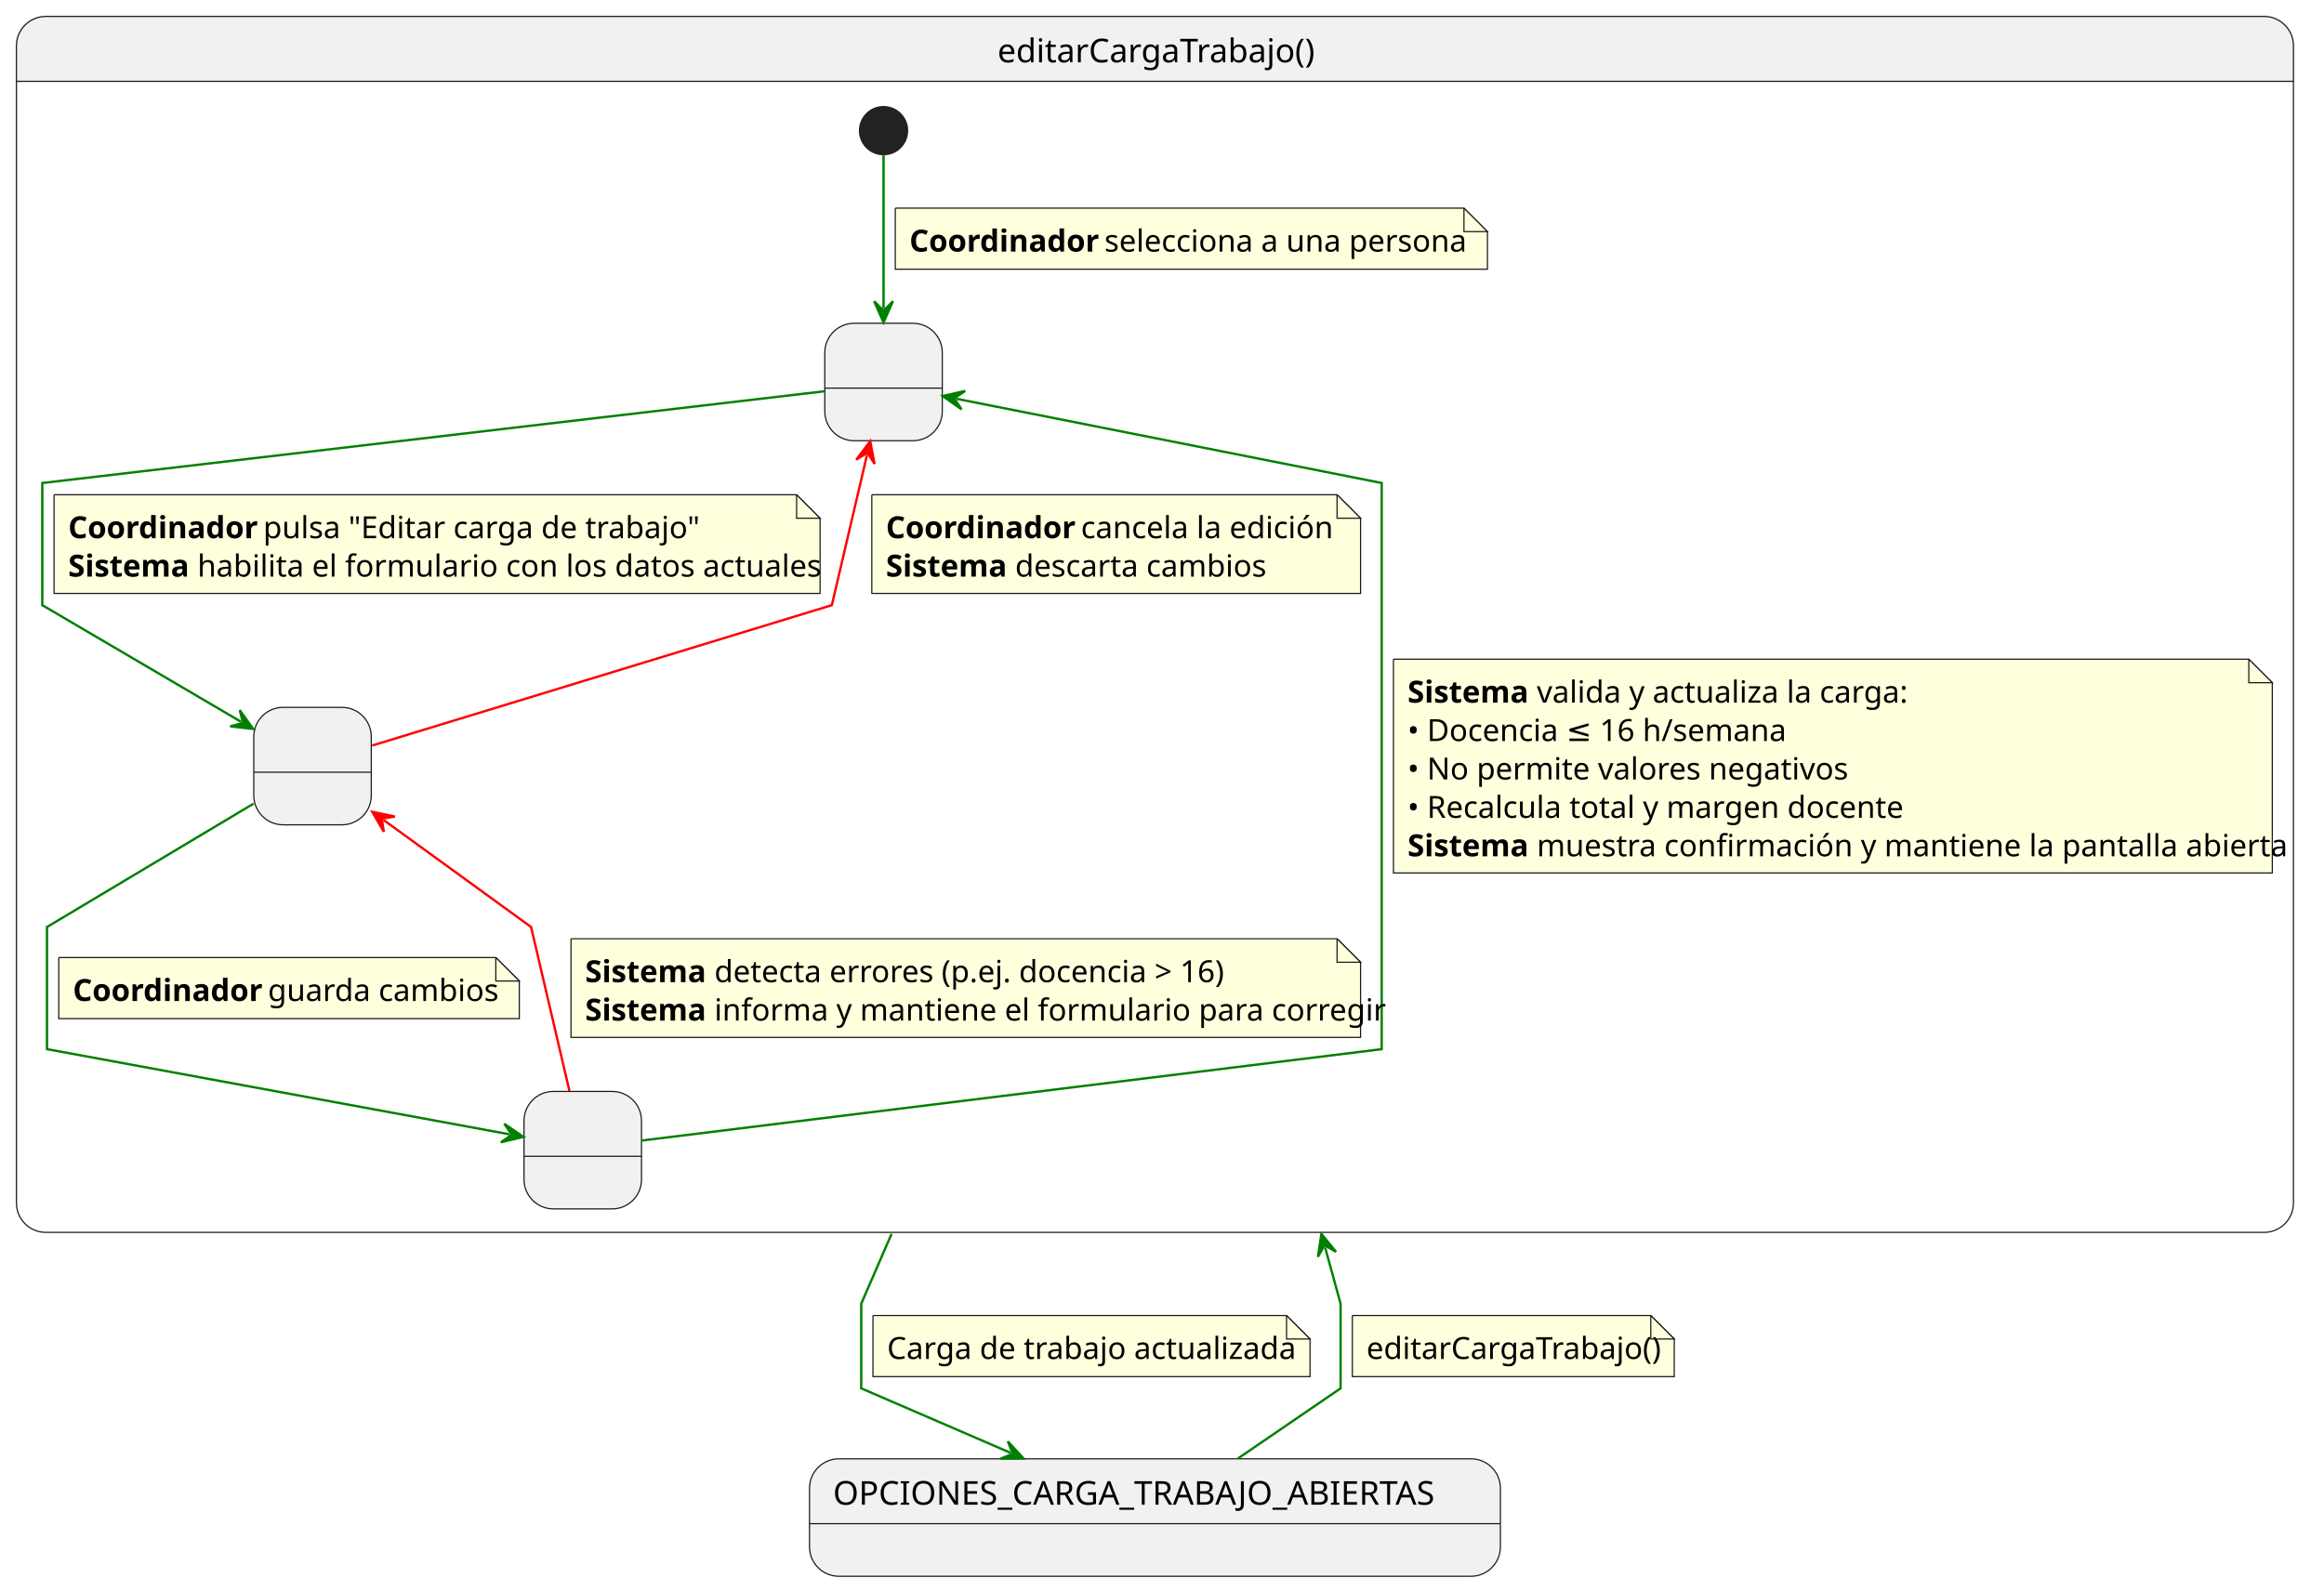
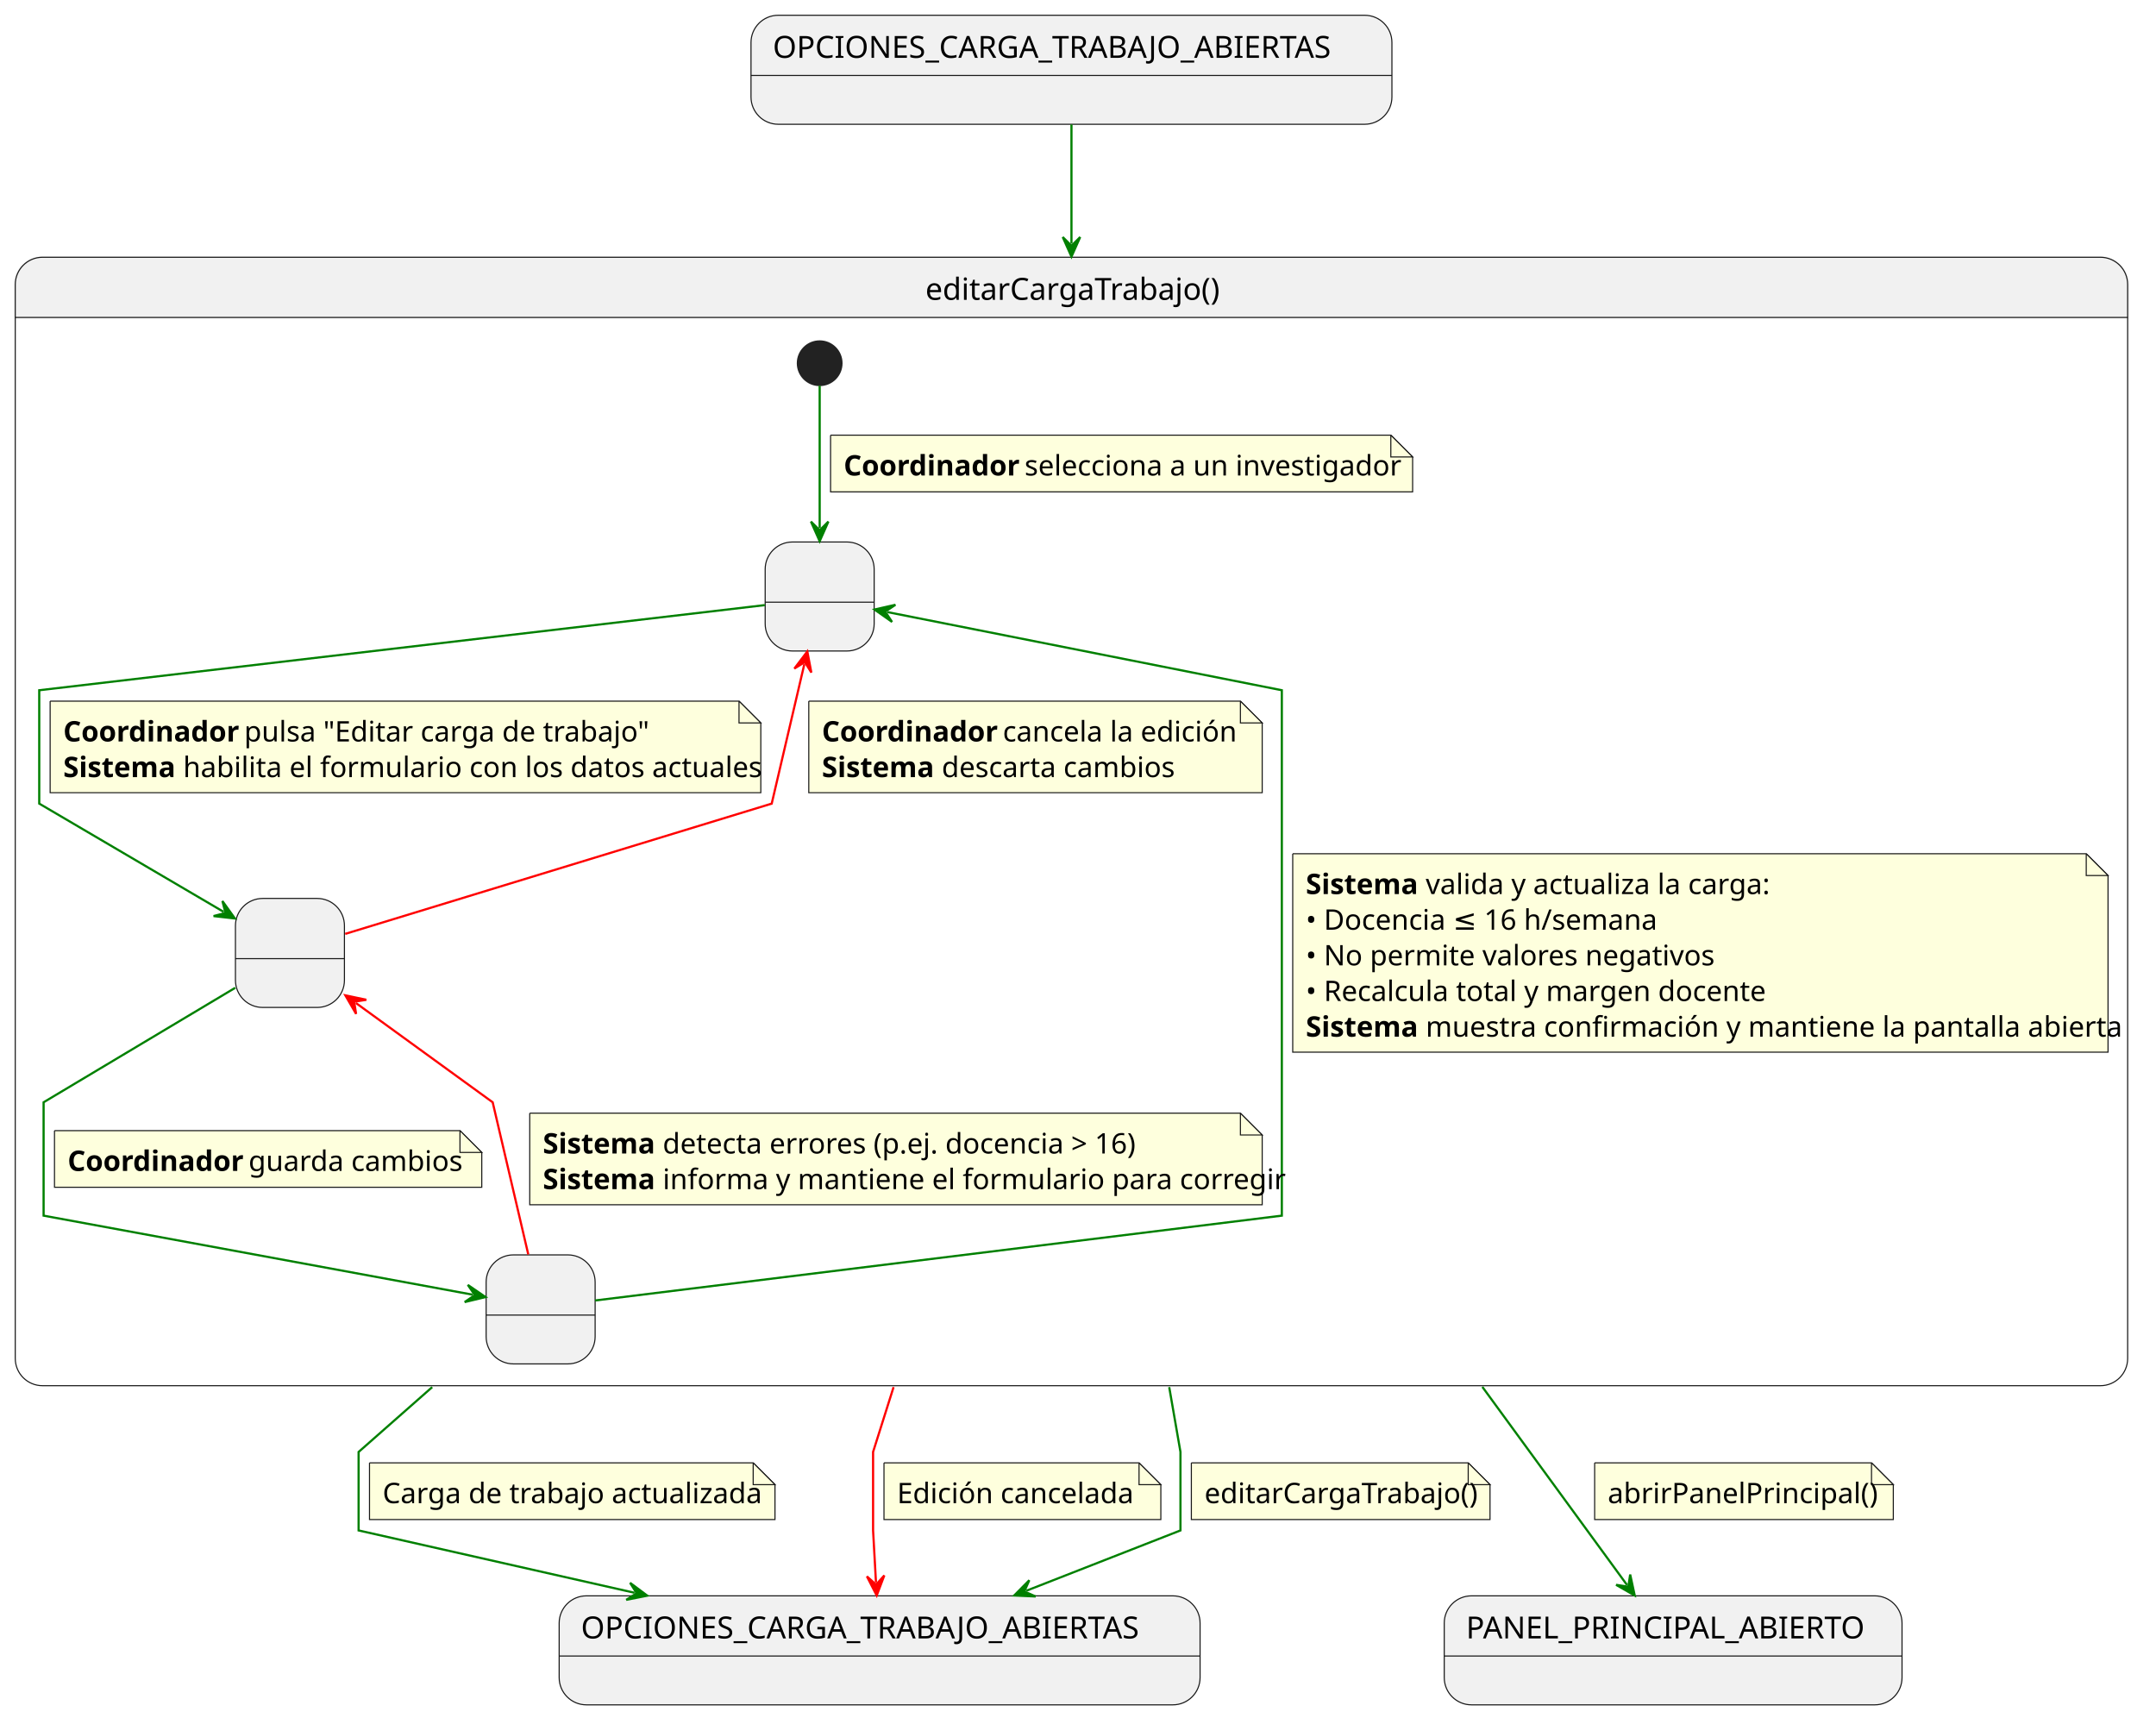
- <svg xmlns="http://www.w3.org/2000/svg" contentStyleType="text/css" height="677px" preserveAspectRatio="none" style="width:989px;height:677px;background:#FFFFFF;" version="1.1" viewBox="0 0 989 677" width="989px" zoomAndPan="magnify">
+ <svg xmlns="http://www.w3.org/2000/svg" contentStyleType="text/css" height="788px" preserveAspectRatio="none" style="width:989px;height:788px;background:#FFFFFF;" version="1.1" viewBox="0 0 989 788" width="989px" zoomAndPan="magnify">
  <defs />
  <g>
-     <path d="M19.5,7 L963.5,7 A12.5,12.5 0 0 1 976,19.5 L976,34.609 L7,34.609 L7,19.5 A12.5,12.5 0 0 1 19.5,7 " fill="#F1F1F1" style="stroke:#F1F1F1;stroke-width:1.0;" />
-     <rect fill="none" height="517.609" rx="12.5" ry="12.5" style="stroke:#181818;stroke-width:0.5;" width="969" x="7" y="7" />
-     <line style="stroke:#181818;stroke-width:0.5;" x1="7" x2="976" y1="34.609" y2="34.609" />
-     <text fill="#000000" font-family="sans-serif" font-size="14" lengthAdjust="spacing" textLength="134" x="424.5" y="26.533">editarCargaTrabajo()</text>
+     <g id="in1">
+       <rect fill="#F1F1F1" height="50" rx="12.5" ry="12.5" style="stroke:#181818;stroke-width:0.5;" width="294" x="344.5" y="7" />
+       <line style="stroke:#181818;stroke-width:0.5;" x1="344.5" x2="638.5" y1="34.609" y2="34.609" />
+       <text fill="#000000" font-family="sans-serif" font-size="14" lengthAdjust="spacing" textLength="274" x="354.5" y="26.533">OPCIONES_CARGA_TRABAJO_ABIERTAS</text>
+     </g>
+     <path d="M19.5,118 L963.5,118 A12.5,12.5 0 0 1 976,130.5 L976,145.609 L7,145.609 L7,130.5 A12.5,12.5 0 0 1 19.5,118 " fill="#F1F1F1" style="stroke:#F1F1F1;stroke-width:1.0;" />
+     <rect fill="none" height="517.609" rx="12.5" ry="12.5" style="stroke:#181818;stroke-width:0.5;" width="969" x="7" y="118" />
+     <line style="stroke:#181818;stroke-width:0.5;" x1="7" x2="976" y1="145.609" y2="145.609" />
+     <text fill="#000000" font-family="sans-serif" font-size="14" lengthAdjust="spacing" textLength="134" x="424.5" y="137.533">editarCargaTrabajo()</text>
    <g id="editarCargaTrabajo.MostrandoCarga">
-       <rect fill="#F1F1F1" height="50" rx="12.5" ry="12.5" style="stroke:#181818;stroke-width:0.5;" width="50" x="351" y="137.609" />
-       <line style="stroke:#181818;stroke-width:0.5;" x1="351" x2="401" y1="165.219" y2="165.219" />
-       <text fill="#000000" font-family="sans-serif" font-size="14" lengthAdjust="spacing" textLength="4" x="374" y="157.143"> </text>
+       <rect fill="#F1F1F1" height="50" rx="12.5" ry="12.5" style="stroke:#181818;stroke-width:0.5;" width="50" x="351" y="248.609" />
+       <line style="stroke:#181818;stroke-width:0.5;" x1="351" x2="401" y1="276.219" y2="276.219" />
+       <text fill="#000000" font-family="sans-serif" font-size="14" lengthAdjust="spacing" textLength="4" x="374" y="268.143"> </text>
    </g>
    <g id="editarCargaTrabajo.EditandoCarga">
-       <rect fill="#F1F1F1" height="50" rx="12.5" ry="12.5" style="stroke:#181818;stroke-width:0.5;" width="50" x="108" y="301.109" />
-       <line style="stroke:#181818;stroke-width:0.5;" x1="108" x2="158" y1="328.719" y2="328.719" />
-       <text fill="#000000" font-family="sans-serif" font-size="14" lengthAdjust="spacing" textLength="4" x="131" y="320.643"> </text>
+       <rect fill="#F1F1F1" height="50" rx="12.5" ry="12.5" style="stroke:#181818;stroke-width:0.5;" width="50" x="108" y="412.109" />
+       <line style="stroke:#181818;stroke-width:0.5;" x1="108" x2="158" y1="439.719" y2="439.719" />
+       <text fill="#000000" font-family="sans-serif" font-size="14" lengthAdjust="spacing" textLength="4" x="131" y="431.643"> </text>
    </g>
    <g id="editarCargaTrabajo.Validando">
-       <rect fill="#F1F1F1" height="50" rx="12.5" ry="12.5" style="stroke:#181818;stroke-width:0.5;" width="50" x="223" y="464.609" />
-       <line style="stroke:#181818;stroke-width:0.5;" x1="223" x2="273" y1="492.219" y2="492.219" />
-       <text fill="#000000" font-family="sans-serif" font-size="14" lengthAdjust="spacing" textLength="4" x="246" y="484.143"> </text>
+       <rect fill="#F1F1F1" height="50" rx="12.5" ry="12.5" style="stroke:#181818;stroke-width:0.5;" width="50" x="223" y="575.609" />
+       <line style="stroke:#181818;stroke-width:0.5;" x1="223" x2="273" y1="603.219" y2="603.219" />
+       <text fill="#000000" font-family="sans-serif" font-size="14" lengthAdjust="spacing" textLength="4" x="246" y="595.143"> </text>
    </g>
-     <ellipse cx="376" cy="55.609" fill="#222222" rx="10" ry="10" style="stroke:#222222;stroke-width:1.0;" />
+     <ellipse cx="376" cy="166.609" fill="#222222" rx="10" ry="10" style="stroke:#222222;stroke-width:1.0;" />
    <g id="link_*start*editarCargaTrabajo_MostrandoCarga">
-       <path d="M376,65.929 C376,81.789 376,108.519 376,131.249 " fill="none" id="*start*editarCargaTrabajo-to-MostrandoCarga" style="stroke:#008000;stroke-width:1.0;" />
-       <polygon fill="#008000" points="376,137.249,380,128.249,376,132.249,372,128.249,376,137.249" style="stroke:#008000;stroke-width:1.0;" />
-       <path d="M381,88.609 L381,114.609 L633,114.609 L633,98.609 L623,88.609 L381,88.609 " fill="#FEFFDD" style="stroke:#181818;stroke-width:0.5;" />
-       <path d="M623,88.609 L623,98.609 L633,98.609 L623,88.609 " fill="#FEFFDD" style="stroke:#181818;stroke-width:0.5;" />
-       <text fill="#000000" font-family="sans-serif" font-size="13" font-weight="bold" lengthAdjust="spacing" textLength="79" x="387" y="107.105">Coordinador</text>
-       <text fill="#000000" font-family="sans-serif" font-size="13" lengthAdjust="spacing" textLength="148" x="470" y="107.105">selecciona a una persona</text>
+       <path d="M376,176.929 C376,192.789 376,219.519 376,242.249 " fill="none" id="*start*editarCargaTrabajo-to-MostrandoCarga" style="stroke:#008000;stroke-width:1.0;" />
+       <polygon fill="#008000" points="376,248.249,380,239.249,376,243.249,372,239.249,376,248.249" style="stroke:#008000;stroke-width:1.0;" />
+       <path d="M381,199.609 L381,225.609 L648,225.609 L648,209.609 L638,199.609 L381,199.609 " fill="#FEFFDD" style="stroke:#181818;stroke-width:0.5;" />
+       <path d="M638,199.609 L638,209.609 L648,209.609 L638,199.609 " fill="#FEFFDD" style="stroke:#181818;stroke-width:0.5;" />
+       <text fill="#000000" font-family="sans-serif" font-size="13" font-weight="bold" lengthAdjust="spacing" textLength="79" x="387" y="218.105">Coordinador</text>
+       <text fill="#000000" font-family="sans-serif" font-size="13" lengthAdjust="spacing" textLength="163" x="470" y="218.105">selecciona a un investigador</text>
    </g>
    <g id="link_MostrandoCarga_EditandoCarga">
-       <path d="M350.83,166.559 C269.34,176.119 18,205.609 18,205.609 C18,205.609 18,257.609 18,257.609 C18,257.609 68.736,287.392 102.586,307.262 " fill="none" id="MostrandoCarga-to-EditandoCarga" style="stroke:#008000;stroke-width:1.0;" />
-       <polygon fill="#008000" points="107.76,310.299,102.023,302.294,103.448,307.768,97.974,309.193,107.76,310.299" style="stroke:#008000;stroke-width:1.0;" />
-       <path d="M23,210.609 L23,252.609 L349,252.609 L349,220.609 L339,210.609 L23,210.609 " fill="#FEFFDD" style="stroke:#181818;stroke-width:0.5;" />
-       <path d="M339,210.609 L339,220.609 L349,220.609 L339,210.609 " fill="#FEFFDD" style="stroke:#181818;stroke-width:0.5;" />
-       <text fill="#000000" font-family="sans-serif" font-size="13" font-weight="bold" lengthAdjust="spacing" textLength="79" x="29" y="229.105">Coordinador</text>
-       <text fill="#000000" font-family="sans-serif" font-size="13" lengthAdjust="spacing" textLength="176" x="112" y="229.105">pulsa "Editar carga de trabajo"</text>
-       <text fill="#000000" font-family="sans-serif" font-size="13" font-weight="bold" lengthAdjust="spacing" textLength="51" x="29" y="245.456">Sistema</text>
-       <text fill="#000000" font-family="sans-serif" font-size="13" lengthAdjust="spacing" textLength="250" x="84" y="245.456">habilita el formulario con los datos actuales</text>
+       <path d="M350.83,277.559 C269.34,287.119 18,316.609 18,316.609 C18,316.609 18,368.609 18,368.609 C18,368.609 68.736,398.392 102.586,418.262 " fill="none" id="MostrandoCarga-to-EditandoCarga" style="stroke:#008000;stroke-width:1.0;" />
+       <polygon fill="#008000" points="107.76,421.299,102.023,413.294,103.448,418.768,97.974,420.193,107.76,421.299" style="stroke:#008000;stroke-width:1.0;" />
+       <path d="M23,321.609 L23,363.609 L349,363.609 L349,331.609 L339,321.609 L23,321.609 " fill="#FEFFDD" style="stroke:#181818;stroke-width:0.5;" />
+       <path d="M339,321.609 L339,331.609 L349,331.609 L339,321.609 " fill="#FEFFDD" style="stroke:#181818;stroke-width:0.5;" />
+       <text fill="#000000" font-family="sans-serif" font-size="13" font-weight="bold" lengthAdjust="spacing" textLength="79" x="29" y="340.104">Coordinador</text>
+       <text fill="#000000" font-family="sans-serif" font-size="13" lengthAdjust="spacing" textLength="176" x="112" y="340.104">pulsa "Editar carga de trabajo"</text>
+       <text fill="#000000" font-family="sans-serif" font-size="13" font-weight="bold" lengthAdjust="spacing" textLength="51" x="29" y="356.456">Sistema</text>
+       <text fill="#000000" font-family="sans-serif" font-size="13" lengthAdjust="spacing" textLength="250" x="84" y="356.456">habilita el formulario con los datos actuales</text>
    </g>
    <g id="link_EditandoCarga_Validando">
-       <path d="M107.92,342.089 C74.63,361.979 20,394.609 20,394.609 C20,394.609 20,446.609 20,446.609 C20,446.609 157.469,471.933 216.829,482.863 " fill="none" id="EditandoCarga-to-Validando" style="stroke:#008000;stroke-width:1.0;" />
-       <polygon fill="#008000" points="222.73,483.949,214.603,478.386,217.813,483.044,213.154,486.253,222.73,483.949" style="stroke:#008000;stroke-width:1.0;" />
-       <path d="M25,407.609 L25,433.609 L221,433.609 L221,417.609 L211,407.609 L25,407.609 " fill="#FEFFDD" style="stroke:#181818;stroke-width:0.5;" />
-       <path d="M211,407.609 L211,417.609 L221,417.609 L211,407.609 " fill="#FEFFDD" style="stroke:#181818;stroke-width:0.5;" />
-       <text fill="#000000" font-family="sans-serif" font-size="13" font-weight="bold" lengthAdjust="spacing" textLength="79" x="31" y="426.104">Coordinador</text>
-       <text fill="#000000" font-family="sans-serif" font-size="13" lengthAdjust="spacing" textLength="92" x="114" y="426.104">guarda cambios</text>
+       <path d="M107.92,453.089 C74.63,472.979 20,505.609 20,505.609 C20,505.609 20,557.609 20,557.609 C20,557.609 157.469,582.933 216.829,593.863 " fill="none" id="EditandoCarga-to-Validando" style="stroke:#008000;stroke-width:1.0;" />
+       <polygon fill="#008000" points="222.73,594.949,214.603,589.386,217.813,594.044,213.154,597.254,222.73,594.949" style="stroke:#008000;stroke-width:1.0;" />
+       <path d="M25,518.609 L25,544.609 L221,544.609 L221,528.609 L211,518.609 L25,518.609 " fill="#FEFFDD" style="stroke:#181818;stroke-width:0.5;" />
+       <path d="M211,518.609 L211,528.609 L221,528.609 L211,518.609 " fill="#FEFFDD" style="stroke:#181818;stroke-width:0.5;" />
+       <text fill="#000000" font-family="sans-serif" font-size="13" font-weight="bold" lengthAdjust="spacing" textLength="79" x="31" y="537.105">Coordinador</text>
+       <text fill="#000000" font-family="sans-serif" font-size="13" lengthAdjust="spacing" textLength="92" x="114" y="537.105">guarda cambios</text>
    </g>
    <g id="link_Validando_MostrandoCarga">
-       <path d="M273,485.519 C351.52,475.819 588,446.609 588,446.609 C588,446.609 588,205.609 588,205.609 C588,205.609 463.195,180.886 407.036,169.756 " fill="none" id="Validando-to-MostrandoCarga" style="stroke:#008000;stroke-width:1.0;" />
-       <polygon fill="#008000" points="401.15,168.589,409.201,174.263,406.055,169.561,410.756,166.415,401.15,168.589" style="stroke:#008000;stroke-width:1.0;" />
-       <path d="M593,280.609 L593,371.609 L967,371.609 L967,290.609 L957,280.609 L593,280.609 " fill="#FEFFDD" style="stroke:#181818;stroke-width:0.5;" />
-       <path d="M957,280.609 L957,290.609 L967,290.609 L957,280.609 " fill="#FEFFDD" style="stroke:#181818;stroke-width:0.5;" />
-       <text fill="#000000" font-family="sans-serif" font-size="13" font-weight="bold" lengthAdjust="spacing" textLength="51" x="599" y="299.104">Sistema</text>
-       <text fill="#000000" font-family="sans-serif" font-size="13" lengthAdjust="spacing" textLength="153" x="654" y="299.104">valida y actualiza la carga:</text>
-       <text fill="#000000" font-family="sans-serif" font-size="13" lengthAdjust="spacing" textLength="155" x="599" y="315.456">• Docencia ≤ 16 h/semana</text>
-       <text fill="#000000" font-family="sans-serif" font-size="13" lengthAdjust="spacing" textLength="174" x="599" y="331.808">• No permite valores negativos</text>
-       <text fill="#000000" font-family="sans-serif" font-size="13" lengthAdjust="spacing" textLength="203" x="599" y="348.159">• Recalcula total y margen docente</text>
-       <text fill="#000000" font-family="sans-serif" font-size="13" font-weight="bold" lengthAdjust="spacing" textLength="51" x="599" y="364.511">Sistema</text>
-       <text fill="#000000" font-family="sans-serif" font-size="13" lengthAdjust="spacing" textLength="298" x="654" y="364.511">muestra confirmación y mantiene la pantalla abierta</text>
+       <path d="M273,596.519 C351.52,586.819 588,557.609 588,557.609 C588,557.609 588,316.609 588,316.609 C588,316.609 463.195,291.886 407.036,280.756 " fill="none" id="Validando-to-MostrandoCarga" style="stroke:#008000;stroke-width:1.0;" />
+       <polygon fill="#008000" points="401.15,279.589,409.201,285.263,406.055,280.561,410.756,277.415,401.15,279.589" style="stroke:#008000;stroke-width:1.0;" />
+       <path d="M593,391.609 L593,482.609 L967,482.609 L967,401.609 L957,391.609 L593,391.609 " fill="#FEFFDD" style="stroke:#181818;stroke-width:0.5;" />
+       <path d="M957,391.609 L957,401.609 L967,401.609 L957,391.609 " fill="#FEFFDD" style="stroke:#181818;stroke-width:0.5;" />
+       <text fill="#000000" font-family="sans-serif" font-size="13" font-weight="bold" lengthAdjust="spacing" textLength="51" x="599" y="410.104">Sistema</text>
+       <text fill="#000000" font-family="sans-serif" font-size="13" lengthAdjust="spacing" textLength="153" x="654" y="410.104">valida y actualiza la carga:</text>
+       <text fill="#000000" font-family="sans-serif" font-size="13" lengthAdjust="spacing" textLength="155" x="599" y="426.456">• Docencia ≤ 16 h/semana</text>
+       <text fill="#000000" font-family="sans-serif" font-size="13" lengthAdjust="spacing" textLength="174" x="599" y="442.808">• No permite valores negativos</text>
+       <text fill="#000000" font-family="sans-serif" font-size="13" lengthAdjust="spacing" textLength="203" x="599" y="459.159">• Recalcula total y margen docente</text>
+       <text fill="#000000" font-family="sans-serif" font-size="13" font-weight="bold" lengthAdjust="spacing" textLength="51" x="599" y="475.511">Sistema</text>
+       <text fill="#000000" font-family="sans-serif" font-size="13" lengthAdjust="spacing" textLength="298" x="654" y="475.511">muestra confirmación y mantiene la pantalla abierta</text>
    </g>
    <g id="link_Validando_EditandoCarga">
-       <path d="M242.33,464.399 C235.82,436.549 226,394.609 226,394.609 C226,394.609 190.806,369.064 163.266,349.074 " fill="none" id="Validando-to-EditandoCarga" style="stroke:#FF0000;stroke-width:1.0;" />
-       <polygon fill="#FF0000" points="158.41,345.549,163.344,354.073,162.456,348.486,168.043,347.599,158.41,345.549" style="stroke:#FF0000;stroke-width:1.0;" />
-       <path d="M243,399.609 L243,441.609 L579,441.609 L579,409.609 L569,399.609 L243,399.609 " fill="#FEFFDD" style="stroke:#181818;stroke-width:0.5;" />
-       <path d="M569,399.609 L569,409.609 L579,409.609 L569,399.609 " fill="#FEFFDD" style="stroke:#181818;stroke-width:0.5;" />
-       <text fill="#000000" font-family="sans-serif" font-size="13" font-weight="bold" lengthAdjust="spacing" textLength="51" x="249" y="418.104">Sistema</text>
-       <text fill="#000000" font-family="sans-serif" font-size="13" lengthAdjust="spacing" textLength="210" x="304" y="418.104">detecta errores (p.ej. docencia &gt; 16)</text>
-       <text fill="#000000" font-family="sans-serif" font-size="13" font-weight="bold" lengthAdjust="spacing" textLength="51" x="249" y="434.456">Sistema</text>
-       <text fill="#000000" font-family="sans-serif" font-size="13" lengthAdjust="spacing" textLength="260" x="304" y="434.456">informa y mantiene el formulario para corregir</text>
+       <path d="M242.33,575.399 C235.82,547.549 226,505.609 226,505.609 C226,505.609 190.806,480.064 163.266,460.074 " fill="none" id="Validando-to-EditandoCarga" style="stroke:#FF0000;stroke-width:1.0;" />
+       <polygon fill="#FF0000" points="158.41,456.549,163.344,465.073,162.456,459.486,168.043,458.599,158.41,456.549" style="stroke:#FF0000;stroke-width:1.0;" />
+       <path d="M243,510.609 L243,552.609 L579,552.609 L579,520.609 L569,510.609 L243,510.609 " fill="#FEFFDD" style="stroke:#181818;stroke-width:0.5;" />
+       <path d="M569,510.609 L569,520.609 L579,520.609 L569,510.609 " fill="#FEFFDD" style="stroke:#181818;stroke-width:0.5;" />
+       <text fill="#000000" font-family="sans-serif" font-size="13" font-weight="bold" lengthAdjust="spacing" textLength="51" x="249" y="529.105">Sistema</text>
+       <text fill="#000000" font-family="sans-serif" font-size="13" lengthAdjust="spacing" textLength="210" x="304" y="529.105">detecta errores (p.ej. docencia &gt; 16)</text>
+       <text fill="#000000" font-family="sans-serif" font-size="13" font-weight="bold" lengthAdjust="spacing" textLength="51" x="249" y="545.456">Sistema</text>
+       <text fill="#000000" font-family="sans-serif" font-size="13" lengthAdjust="spacing" textLength="260" x="304" y="545.456">informa y mantiene el formulario para corregir</text>
    </g>
    <g id="link_EditandoCarga_MostrandoCarga">
-       <path d="M158.35,317.369 C216.4,299.639 354,257.609 354,257.609 C354,257.609 362.454,221.512 368.964,193.662 " fill="none" id="EditandoCarga-to-MostrandoCarga" style="stroke:#FF0000;stroke-width:1.0;" />
-       <polygon fill="#FF0000" points="370.33,187.819,364.386,195.673,369.192,192.688,372.176,197.494,370.33,187.819" style="stroke:#FF0000;stroke-width:1.0;" />
-       <path d="M371,210.609 L371,252.609 L579,252.609 L579,220.609 L569,210.609 L371,210.609 " fill="#FEFFDD" style="stroke:#181818;stroke-width:0.5;" />
-       <path d="M569,210.609 L569,220.609 L579,220.609 L569,210.609 " fill="#FEFFDD" style="stroke:#181818;stroke-width:0.5;" />
-       <text fill="#000000" font-family="sans-serif" font-size="13" font-weight="bold" lengthAdjust="spacing" textLength="79" x="377" y="229.105">Coordinador</text>
-       <text fill="#000000" font-family="sans-serif" font-size="13" lengthAdjust="spacing" textLength="104" x="460" y="229.105">cancela la edición</text>
-       <text fill="#000000" font-family="sans-serif" font-size="13" font-weight="bold" lengthAdjust="spacing" textLength="51" x="377" y="245.456">Sistema</text>
-       <text fill="#000000" font-family="sans-serif" font-size="13" lengthAdjust="spacing" textLength="103" x="432" y="245.456">descarta cambios</text>
+       <path d="M158.35,428.369 C216.4,410.639 354,368.609 354,368.609 C354,368.609 362.454,332.512 368.964,304.662 " fill="none" id="EditandoCarga-to-MostrandoCarga" style="stroke:#FF0000;stroke-width:1.0;" />
+       <polygon fill="#FF0000" points="370.33,298.819,364.386,306.673,369.192,303.688,372.176,308.494,370.33,298.819" style="stroke:#FF0000;stroke-width:1.0;" />
+       <path d="M371,321.609 L371,363.609 L579,363.609 L579,331.609 L569,321.609 L371,321.609 " fill="#FEFFDD" style="stroke:#181818;stroke-width:0.5;" />
+       <path d="M569,321.609 L569,331.609 L579,331.609 L569,321.609 " fill="#FEFFDD" style="stroke:#181818;stroke-width:0.5;" />
+       <text fill="#000000" font-family="sans-serif" font-size="13" font-weight="bold" lengthAdjust="spacing" textLength="79" x="377" y="340.104">Coordinador</text>
+       <text fill="#000000" font-family="sans-serif" font-size="13" lengthAdjust="spacing" textLength="104" x="460" y="340.104">cancela la edición</text>
+       <text fill="#000000" font-family="sans-serif" font-size="13" font-weight="bold" lengthAdjust="spacing" textLength="51" x="377" y="356.456">Sistema</text>
+       <text fill="#000000" font-family="sans-serif" font-size="13" lengthAdjust="spacing" textLength="103" x="432" y="356.456">descarta cambios</text>
    </g>
    <g id="OPCIONES_CARGA_TRABAJO_ABIERTAS">
-       <rect fill="#F1F1F1" height="50" rx="12.5" ry="12.5" style="stroke:#181818;stroke-width:0.5;" width="294" x="344.5" y="621" />
-       <line style="stroke:#181818;stroke-width:0.5;" x1="344.5" x2="638.5" y1="648.609" y2="648.609" />
-       <text fill="#000000" font-family="sans-serif" font-size="14" lengthAdjust="spacing" textLength="274" x="354.5" y="640.533">OPCIONES_CARGA_TRABAJO_ABIERTAS</text>
+       <rect fill="#F1F1F1" height="50" rx="12.5" ry="12.5" style="stroke:#181818;stroke-width:0.5;" width="294" x="256.5" y="732" />
+       <line style="stroke:#181818;stroke-width:0.5;" x1="256.5" x2="550.5" y1="759.609" y2="759.609" />
+       <text fill="#000000" font-family="sans-serif" font-size="14" lengthAdjust="spacing" textLength="274" x="266.5" y="751.533">OPCIONES_CARGA_TRABAJO_ABIERTAS</text>
    </g>
-     <g id="link_OPCIONES_CARGA_TRABAJO_ABIERTAS_editarCargaTrabajo">
-       <path d="M526.84,620.84 C547.88,606.47 570.5,591 570.5,591 C570.5,591 570.5,555 570.5,555 C570.5,555 568.947,549.356 563.927,531.047 " fill="none" id="OPCIONES_CARGA_TRABAJO_ABIERTAS-to-editarCargaTrabajo" style="stroke:#008000;stroke-width:1.0;" />
-       <polygon fill="#008000" points="562.34,525.26,560.862,534.997,563.662,530.082,568.577,532.882,562.34,525.26" style="stroke:#008000;stroke-width:1.0;" />
-       <path d="M575.5,560 L575.5,586 L712.5,586 L712.5,570 L702.5,560 L575.5,560 " fill="#FEFFDD" style="stroke:#181818;stroke-width:0.5;" />
-       <path d="M702.5,560 L702.5,570 L712.5,570 L702.5,560 " fill="#FEFFDD" style="stroke:#181818;stroke-width:0.5;" />
-       <text fill="#000000" font-family="sans-serif" font-size="13" lengthAdjust="spacing" textLength="116" x="581.5" y="578.495">editarCargaTrabajo()</text>
+     <g id="PANEL_PRINCIPAL_ABIERTO">
+       <rect fill="#F1F1F1" height="50" rx="12.5" ry="12.5" style="stroke:#181818;stroke-width:0.5;" width="210" x="662.5" y="732" />
+       <line style="stroke:#181818;stroke-width:0.5;" x1="662.5" x2="872.5" y1="759.609" y2="759.609" />
+       <text fill="#000000" font-family="sans-serif" font-size="14" lengthAdjust="spacing" textLength="190" x="672.5" y="751.533">PANEL_PRINCIPAL_ABIERTO</text>
+     </g>
+     <g id="link_in1_editarCargaTrabajo">
+       <path d="M491.5,57.12 C491.5,72.22 491.5,87.4 491.5,111.74 " fill="none" id="in1-to-editarCargaTrabajo" style="stroke:#008000;stroke-width:1.0;" />
+       <polygon fill="#008000" points="491.5,117.74,495.5,108.74,491.5,112.74,487.5,108.74,491.5,117.74" style="stroke:#008000;stroke-width:1.0;" />
    </g>
    <g id="link_editarCargaTrabajo_OPCIONES_CARGA_TRABAJO_ABIERTAS">
-       <path d="M379.41,525.26 C371.46,543.57 366.5,555 366.5,555 C366.5,555 366.5,591 366.5,591 C366.5,591 396.792,604.091 430.072,618.462 " fill="none" id="editarCargaTrabajo-to-OPCIONES_CARGA_TRABAJO_ABIERTAS" style="stroke:#008000;stroke-width:1.0;" />
-       <polygon fill="#008000" points="435.58,620.84,428.903,613.6,430.99,618.858,425.732,620.945,435.58,620.84" style="stroke:#008000;stroke-width:1.0;" />
-       <path d="M371.5,560 L371.5,586 L557.5,586 L557.5,570 L547.5,560 L371.5,560 " fill="#FEFFDD" style="stroke:#181818;stroke-width:0.5;" />
-       <path d="M547.5,560 L547.5,570 L557.5,570 L547.5,560 " fill="#FEFFDD" style="stroke:#181818;stroke-width:0.5;" />
-       <text fill="#000000" font-family="sans-serif" font-size="13" lengthAdjust="spacing" textLength="165" x="377.5" y="578.495">Carga de trabajo actualizada</text>
+       <path d="M198.26,636.26 C177.48,654.57 164.5,666 164.5,666 C164.5,666 164.5,702 164.5,702 C164.5,702 227.347,716.198 291.077,730.598 " fill="none" id="editarCargaTrabajo-to-OPCIONES_CARGA_TRABAJO_ABIERTAS" style="stroke:#008000;stroke-width:1.0;" />
+       <polygon fill="#008000" points="296.93,731.92,289.033,726.035,292.053,730.818,287.27,733.838,296.93,731.92" style="stroke:#008000;stroke-width:1.0;" />
+       <path d="M169.5,671 L169.5,697 L355.5,697 L355.5,681 L345.5,671 L169.5,671 " fill="#FEFFDD" style="stroke:#181818;stroke-width:0.5;" />
+       <path d="M345.5,671 L345.5,681 L355.5,681 L345.5,671 " fill="#FEFFDD" style="stroke:#181818;stroke-width:0.5;" />
+       <text fill="#000000" font-family="sans-serif" font-size="13" lengthAdjust="spacing" textLength="165" x="175.5" y="689.495">Carga de trabajo actualizada</text>
+     </g>
+     <g id="link_editarCargaTrabajo_OPCIONES_CARGA_TRABAJO_ABIERTAS">
+       <path d="M409.9,636.26 C404.11,654.57 400.5,666 400.5,666 C400.5,666 400.5,702 400.5,702 C400.5,702 401.026,711.479 401.827,725.849 " fill="none" id="editarCargaTrabajo-to-OPCIONES_CARGA_TRABAJO_ABIERTAS-1" style="stroke:#FF0000;stroke-width:1.0;" />
+       <polygon fill="#FF0000" points="402.16,731.84,405.654,722.632,401.882,726.848,397.666,723.076,402.16,731.84" style="stroke:#FF0000;stroke-width:1.0;" />
+       <path d="M405.5,671 L405.5,697 L532.5,697 L532.5,681 L522.5,671 L405.5,671 " fill="#FEFFDD" style="stroke:#181818;stroke-width:0.5;" />
+       <path d="M522.5,671 L522.5,681 L532.5,681 L522.5,671 " fill="#FEFFDD" style="stroke:#181818;stroke-width:0.5;" />
+       <text fill="#000000" font-family="sans-serif" font-size="13" lengthAdjust="spacing" textLength="106" x="411.5" y="689.495">Edición cancelada</text>
+     </g>
+     <g id="link_editarCargaTrabajo_OPCIONES_CARGA_TRABAJO_ABIERTAS">
+       <path d="M536.34,636.26 C539.52,654.57 541.5,666 541.5,666 C541.5,666 541.5,702 541.5,702 C541.5,702 507.568,715.285 470.818,729.655 " fill="none" id="editarCargaTrabajo-to-OPCIONES_CARGA_TRABAJO_ABIERTAS-2" style="stroke:#008000;stroke-width:1.0;" />
+       <polygon fill="#008000" points="465.23,731.84,475.069,732.288,469.887,730.019,472.155,724.837,465.23,731.84" style="stroke:#008000;stroke-width:1.0;" />
+       <path d="M546.5,671 L546.5,697 L683.5,697 L683.5,681 L673.5,671 L546.5,671 " fill="#FEFFDD" style="stroke:#181818;stroke-width:0.5;" />
+       <path d="M673.5,671 L673.5,681 L683.5,681 L673.5,671 " fill="#FEFFDD" style="stroke:#181818;stroke-width:0.5;" />
+       <text fill="#000000" font-family="sans-serif" font-size="13" lengthAdjust="spacing" textLength="116" x="552.5" y="689.495">editarCargaTrabajo()</text>
+     </g>
+     <g id="link_editarCargaTrabajo_PANEL_PRINCIPAL_ABIERTO">
+       <path d="M679.98,636.14 C708.65,675.4 730.411,705.205 746.341,727.015 " fill="none" id="editarCargaTrabajo-to-PANEL_PRINCIPAL_ABIERTO" style="stroke:#008000;stroke-width:1.0;" />
+       <polygon fill="#008000" points="749.88,731.86,747.802,722.233,746.931,727.822,741.341,726.952,749.88,731.86" style="stroke:#008000;stroke-width:1.0;" />
+       <path d="M731.5,671 L731.5,697 L868.5,697 L868.5,681 L858.5,671 L731.5,671 " fill="#FEFFDD" style="stroke:#181818;stroke-width:0.5;" />
+       <path d="M858.5,671 L858.5,681 L868.5,681 L858.5,671 " fill="#FEFFDD" style="stroke:#181818;stroke-width:0.5;" />
+       <text fill="#000000" font-family="sans-serif" font-size="13" lengthAdjust="spacing" textLength="116" x="737.5" y="689.495">abrirPanelPrincipal()</text>
    </g>
  </g>
</svg>
